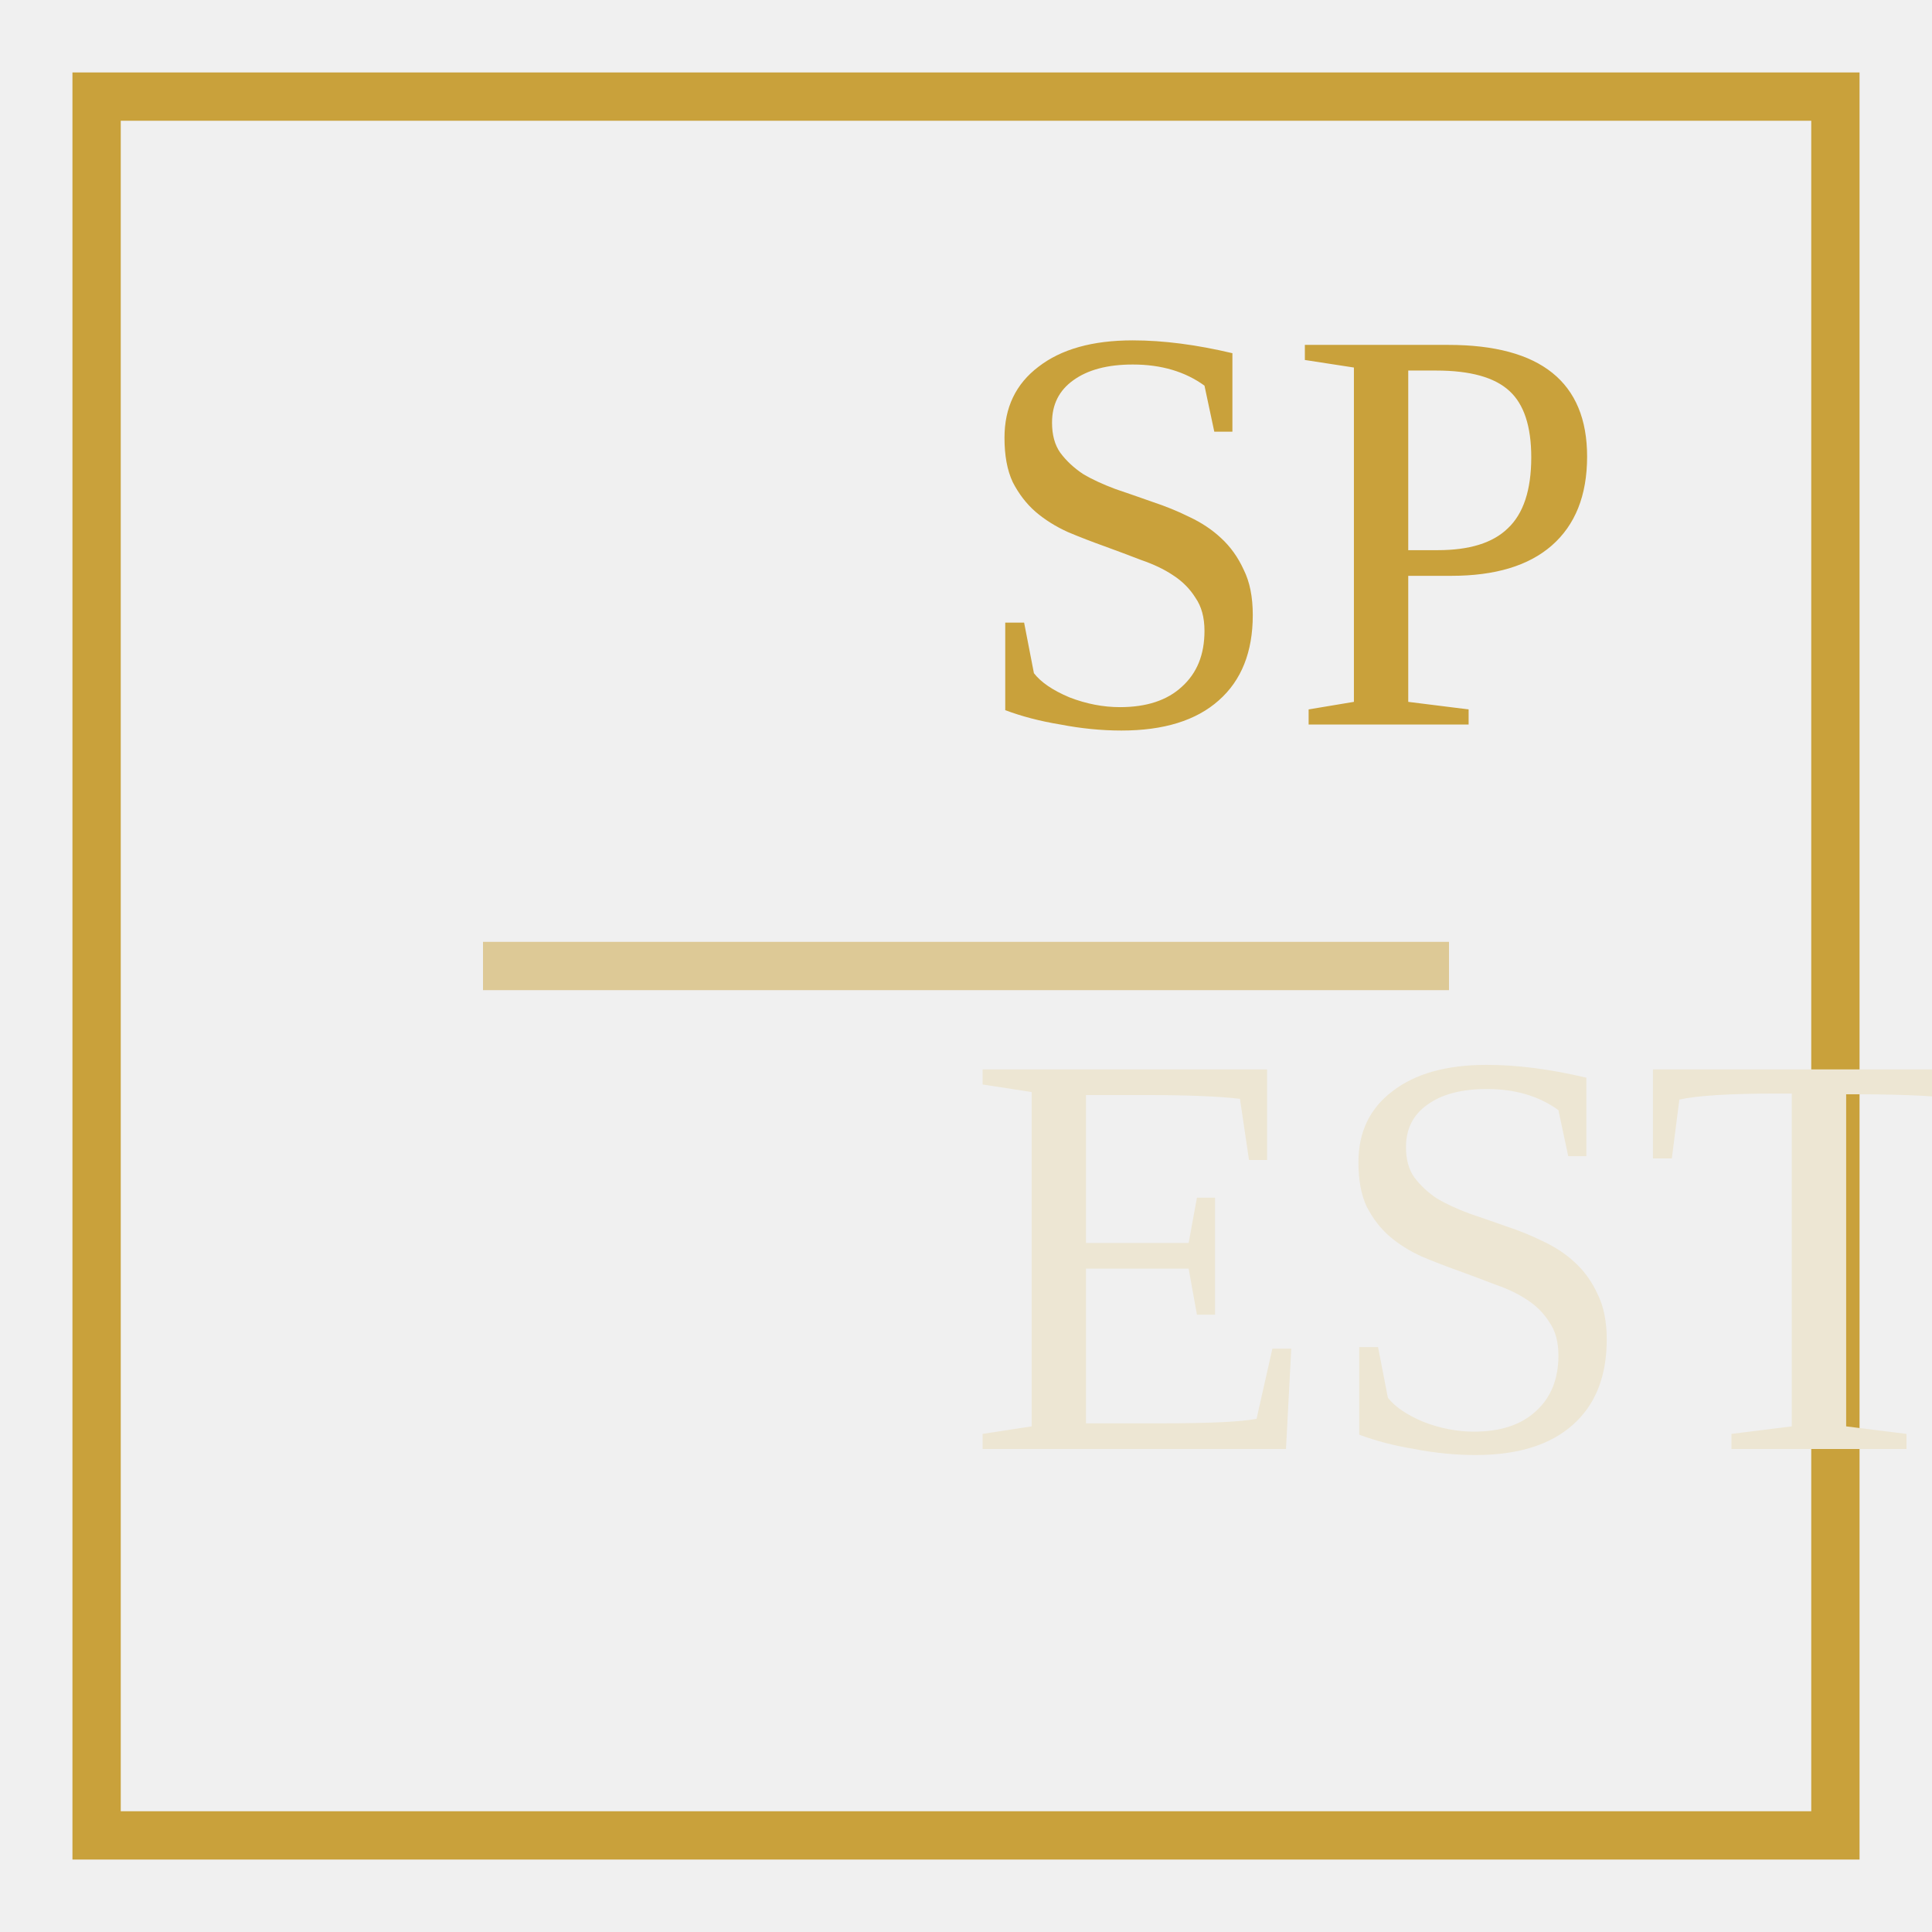
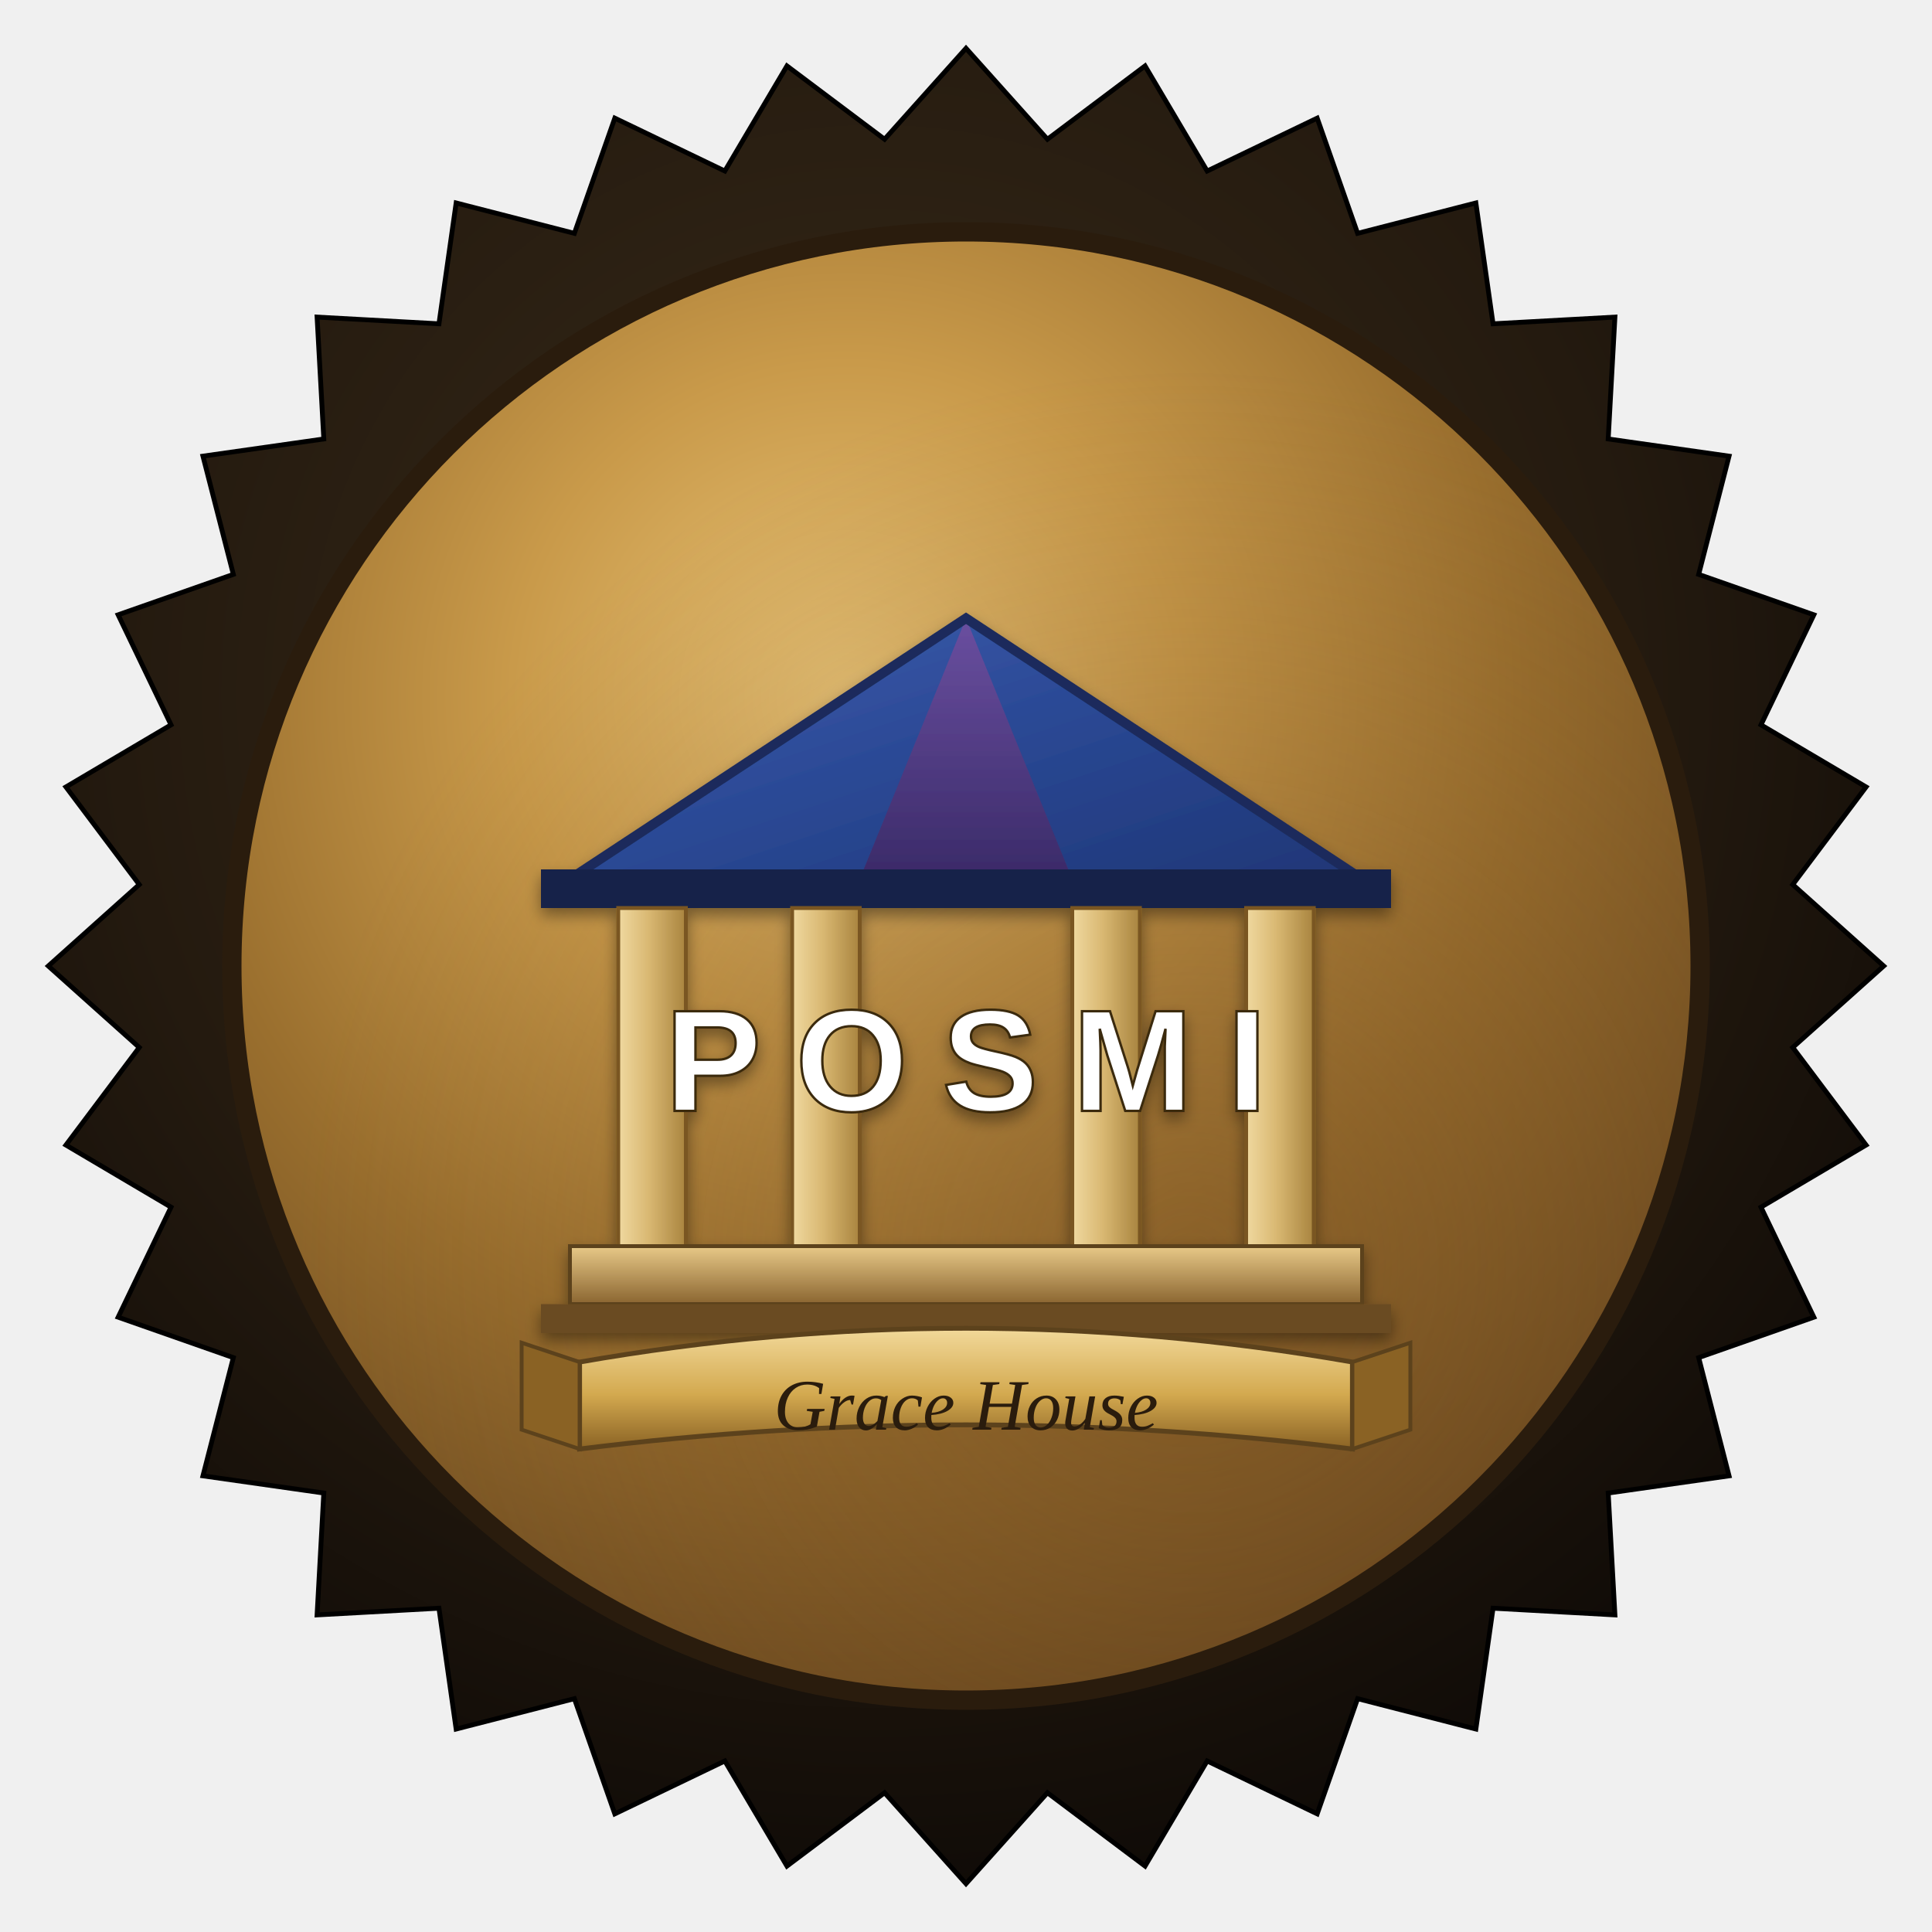
- <svg xmlns="http://www.w3.org/2000/svg" viewBox="0 0 40 40" fill="none">
-   <rect x="2" y="2" width="36" height="36" stroke="#c9a13b" strokeWidth="1.5" fill="none" rx="0" />
-   <text x="20" y="15" fontFamily="'Fraunces', Georgia, serif" fontSize="10" fill="#c9a13b" textAnchor="middle" fontWeight="600">SP</text>
-   <line x1="10" y1="20" x2="30" y2="20" stroke="#c9a13b" strokeWidth="0.5" opacity="0.5" />
-   <text x="20" y="30" fontFamily="'JetBrains Mono', monospace" fontSize="4" fill="#ede6d3" textAnchor="middle" letterSpacing="1">EST. 2007</text>
+ <svg xmlns="http://www.w3.org/2000/svg" viewBox="0 0 400 400">
+   <defs>
+     <radialGradient id="goldBg" cx="42%" cy="32%" r="75%">
+       <stop offset="0%" stop-color="#e8c377" />
+       <stop offset="30%" stop-color="#c99a4a" />
+       <stop offset="60%" stop-color="#9a6f2e" />
+       <stop offset="100%" stop-color="#5e3f1c" />
+     </radialGradient>
+     <radialGradient id="goldBgSpots" cx="65%" cy="70%" r="60%">
+       <stop offset="0%" stop-color="#7a5222" stop-opacity="0.55" />
+       <stop offset="100%" stop-color="#7a5222" stop-opacity="0" />
+     </radialGradient>
+     <radialGradient id="sealRing" cx="45%" cy="35%" r="70%">
+       <stop offset="0%" stop-color="#3a2c1a" />
+       <stop offset="60%" stop-color="#241a0f" />
+       <stop offset="100%" stop-color="#0d0906" />
+     </radialGradient>
+     <linearGradient id="roofBlue" x1="0%" y1="0%" x2="100%" y2="100%">
+       <stop offset="0%" stop-color="#3f5fb0" />
+       <stop offset="50%" stop-color="#2a4894" />
+       <stop offset="100%" stop-color="#1f3676" />
+     </linearGradient>
+     <linearGradient id="roofFront" x1="0%" y1="0%" x2="0%" y2="100%">
+       <stop offset="0%" stop-color="#6a4fa0" />
+       <stop offset="100%" stop-color="#3a2a68" />
+     </linearGradient>
+     <linearGradient id="pillarGrad" x1="0%" y1="0%" x2="100%" y2="0%">
+       <stop offset="0%" stop-color="#f0d9a0" />
+       <stop offset="45%" stop-color="#d9b872" />
+       <stop offset="100%" stop-color="#a9843f" />
+     </linearGradient>
+     <linearGradient id="baseGrad" x1="0%" y1="0%" x2="0%" y2="100%">
+       <stop offset="0%" stop-color="#e8c988" />
+       <stop offset="100%" stop-color="#8a6530" />
+     </linearGradient>
+     <linearGradient id="ribbonGrad" x1="0%" y1="0%" x2="0%" y2="100%">
+       <stop offset="0%" stop-color="#f2d99a" />
+       <stop offset="55%" stop-color="#d3a94f" />
+       <stop offset="100%" stop-color="#8a6224" />
+     </linearGradient>
+     <filter id="softShadow" x="-30%" y="-30%" width="160%" height="160%">
+       <feDropShadow dx="0" dy="1.5" stdDeviation="1.5" flood-color="#000000" flood-opacity="0.4" />
+     </filter>
+   </defs>
+   <path d="M 200.0,10.0 L 216.86,28.83 L 237.07,13.65 L 249.93,35.41 L 272.71,24.46 L 281.08,48.31 L 305.56,42.02 L 309.12,67.04 L 334.35,65.65 L 332.96,90.88 L 357.98,94.44 L 351.69,118.92 L 375.54,127.29 L 364.59,150.07 L 386.35,162.93 L 371.17,183.14 L 390.0,200.0 L 371.17,216.86 L 386.35,237.07 L 364.59,249.93 L 375.54,272.71 L 351.69,281.08 L 357.98,305.56 L 332.96,309.12 L 334.35,334.35 L 309.12,332.96 L 305.56,357.98 L 281.08,351.69 L 272.71,375.54 L 249.93,364.59 L 237.07,386.35 L 216.86,371.17 L 200.0,390.0 L 183.14,371.17 L 162.93,386.35 L 150.07,364.59 L 127.29,375.54 L 118.92,351.69 L 94.44,357.98 L 90.88,332.96 L 65.65,334.35 L 67.04,309.12 L 42.02,305.56 L 48.31,281.08 L 24.46,272.71 L 35.41,249.93 L 13.65,237.07 L 28.83,216.86 L 10.0,200.0 L 28.83,183.14 L 13.65,162.93 L 35.41,150.07 L 24.46,127.29 L 48.31,118.92 L 42.02,94.44 L 67.04,90.88 L 65.65,65.65 L 90.88,67.04 L 94.44,42.02 L 118.92,48.31 L 127.29,24.46 L 150.07,35.41 L 162.93,13.65 L 183.14,28.83 Z" fill="url(#sealRing)" stroke="#000000" stroke-width="1" />
+   <circle cx="200" cy="200" r="152" fill="url(#goldBg)" />
+   <circle cx="200" cy="200" r="152" fill="url(#goldBgSpots)" />
+   <circle cx="200" cy="200" r="152" fill="none" stroke="#2a1c0d" stroke-width="4" />
+   <g filter="url(#softShadow)">
+     <polygon points="200,128 118,182 282,182" fill="url(#roofBlue)" />
+     <polygon points="200,128 178,182 222,182" fill="url(#roofFront)" />
+     <polyline points="118,182 200,128 282,182" fill="none" stroke="#1a2c5c" stroke-width="2" />
+     <rect x="112" y="180" width="176" height="8" fill="#16234a" />
+     <g>
+       <rect x="128" y="188" width="14" height="70" fill="url(#pillarGrad)" stroke="#7a5722" stroke-width="0.8" />
+       <rect x="164" y="188" width="14" height="70" fill="url(#pillarGrad)" stroke="#7a5722" stroke-width="0.8" />
+       <rect x="222" y="188" width="14" height="70" fill="url(#pillarGrad)" stroke="#7a5722" stroke-width="0.8" />
+       <rect x="258" y="188" width="14" height="70" fill="url(#pillarGrad)" stroke="#7a5722" stroke-width="0.8" />
+     </g>
+     <rect x="118" y="258" width="164" height="12" fill="url(#baseGrad)" stroke="#5c421c" stroke-width="0.8" />
+     <rect x="112" y="270" width="176" height="6" fill="#6b4c20" />
+     <text x="200" y="230" text-anchor="middle" font-family="Arial, Helvetica, sans-serif" font-size="30" font-weight="700" letter-spacing="7" fill="#ffffff" stroke="#3a2a10" stroke-width="0.5">POSMI</text>
+   </g>
+   <g>
+     <path d="M 120,282 Q 200,268 280,282 L 280,300 Q 200,290 120,300 Z" fill="url(#ribbonGrad)" stroke="#5c421c" stroke-width="1" />
+     <path d="M 108,278 L 120,282 L 120,300 L 108,296 Z" fill="#8a6224" stroke="#5c421c" stroke-width="0.8" />
+     <path d="M 292,278 L 280,282 L 280,300 L 292,296 Z" fill="#8a6224" stroke="#5c421c" stroke-width="0.8" />
+     <text x="200" y="296" text-anchor="middle" font-family="Georgia, 'Times New Roman', serif" font-style="italic" font-size="15" fill="#2a1c0d">Grace House</text>
+   </g>
</svg>
